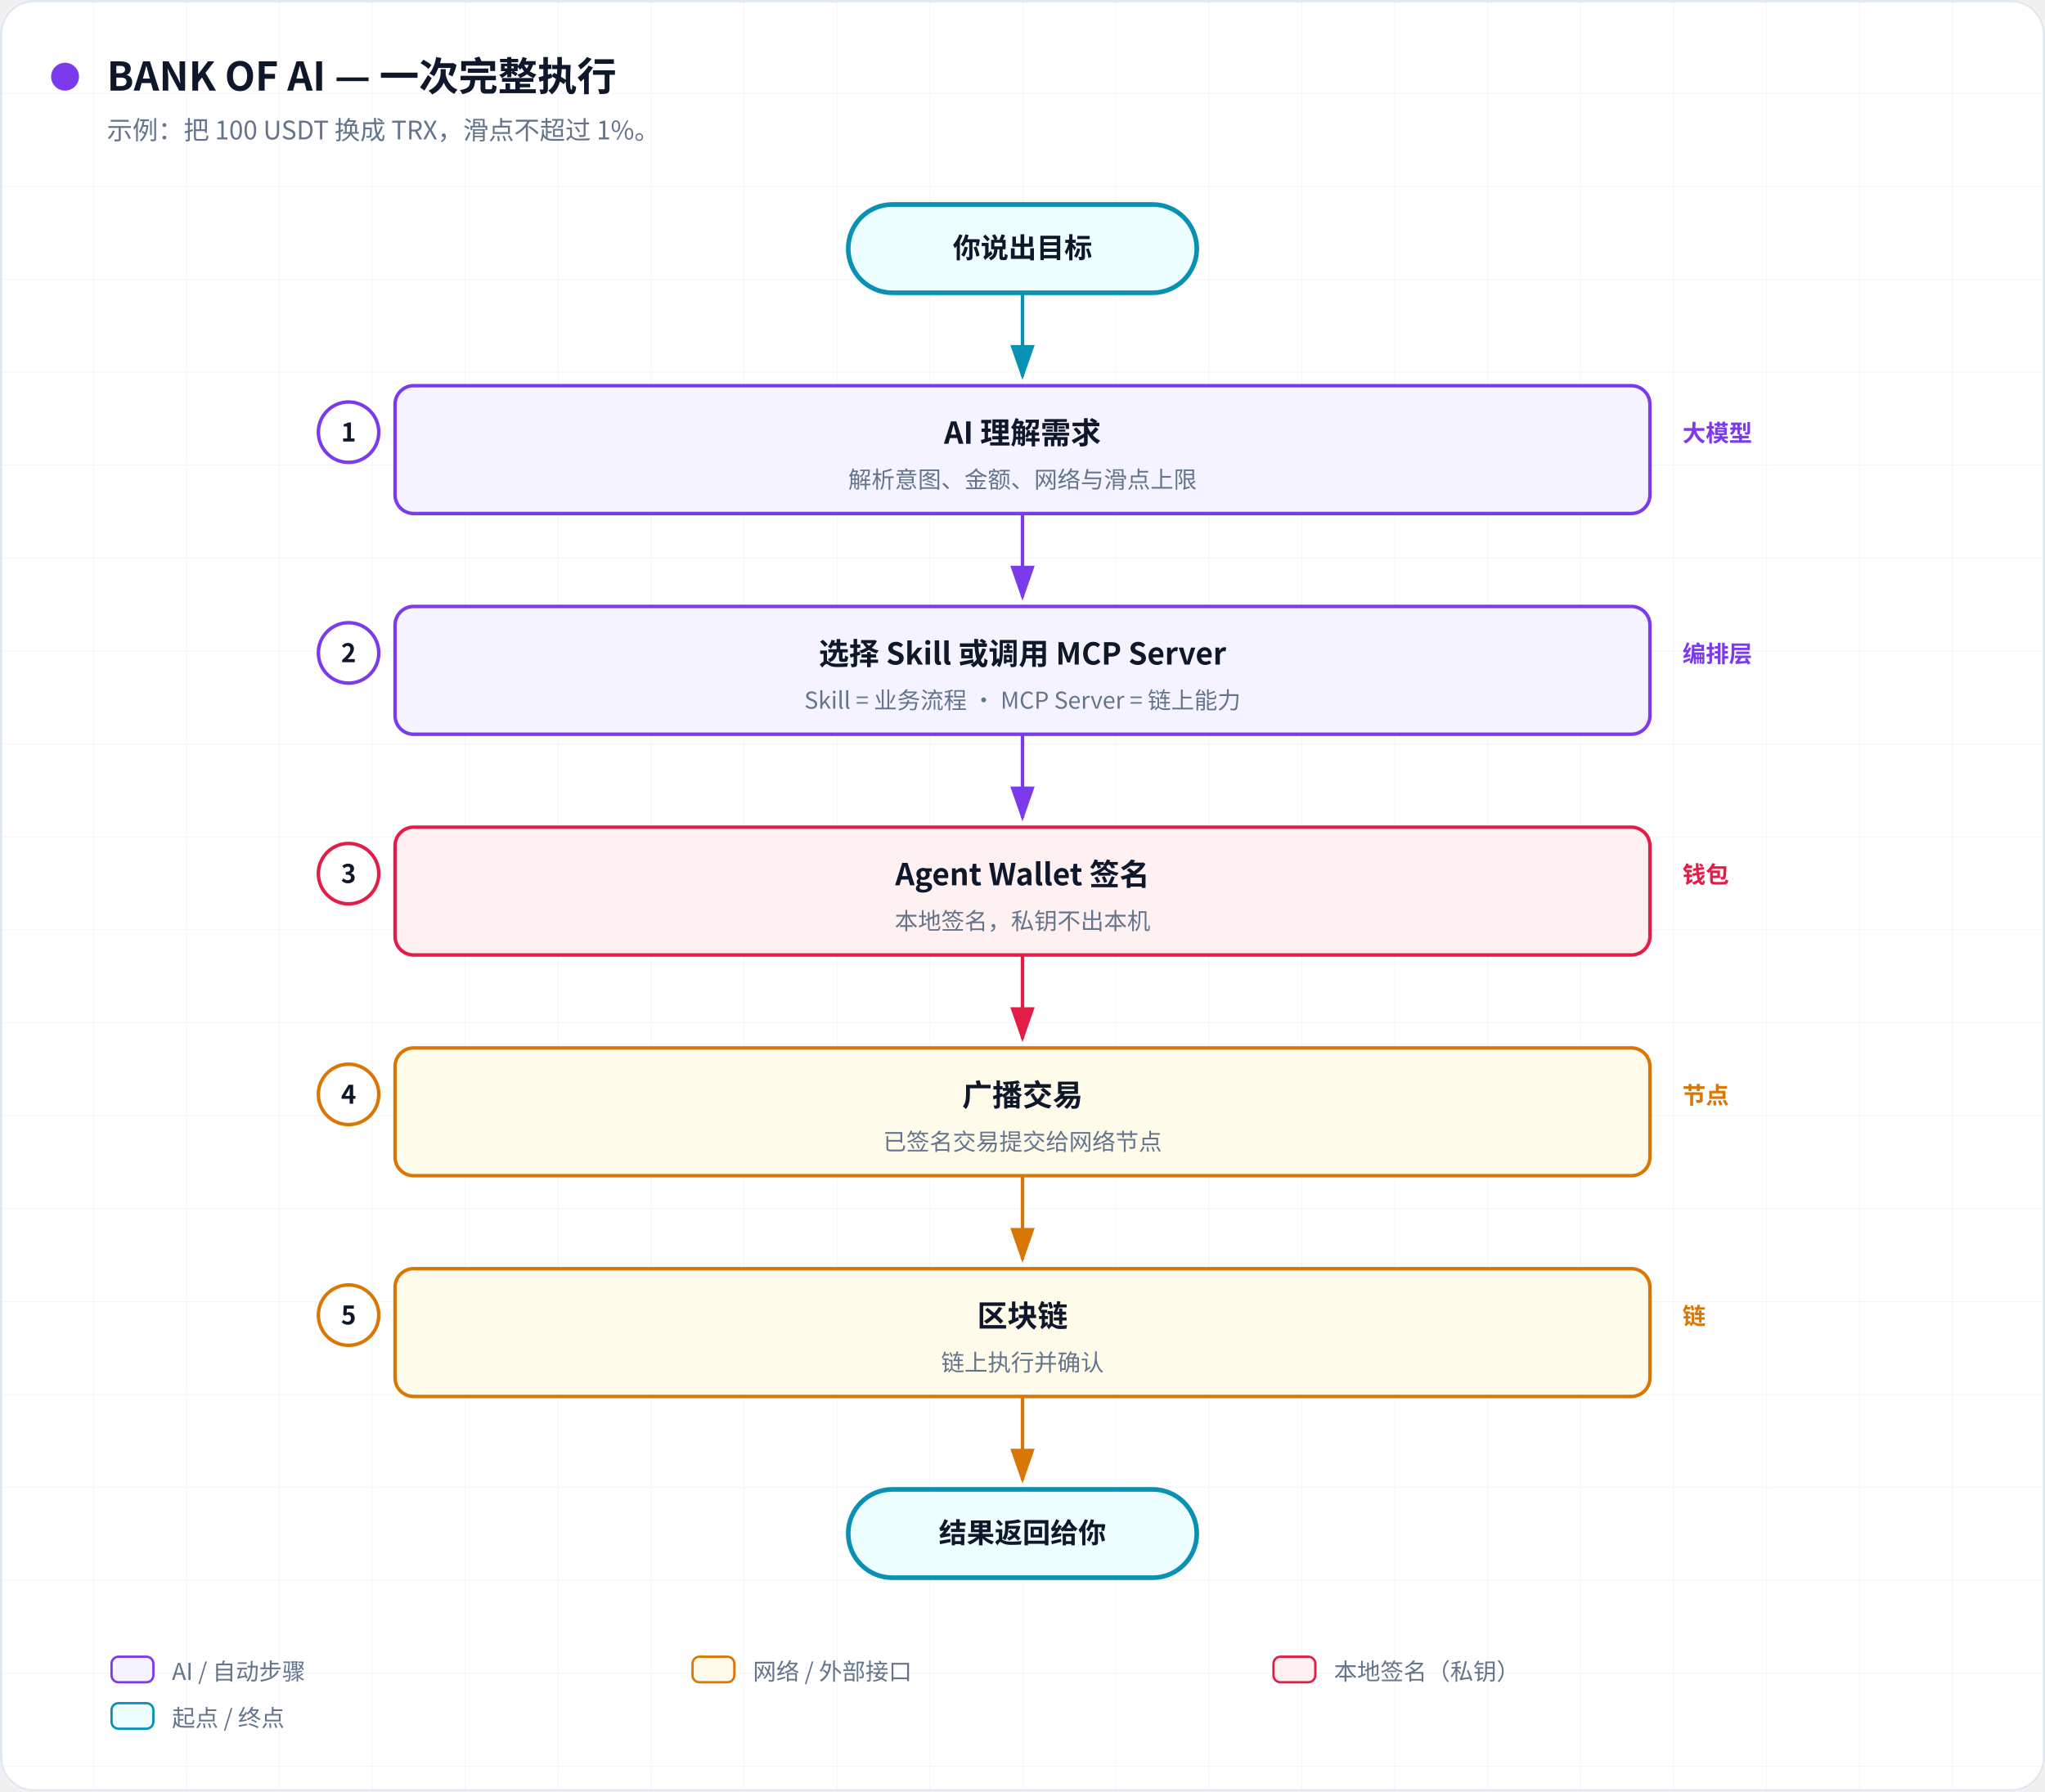
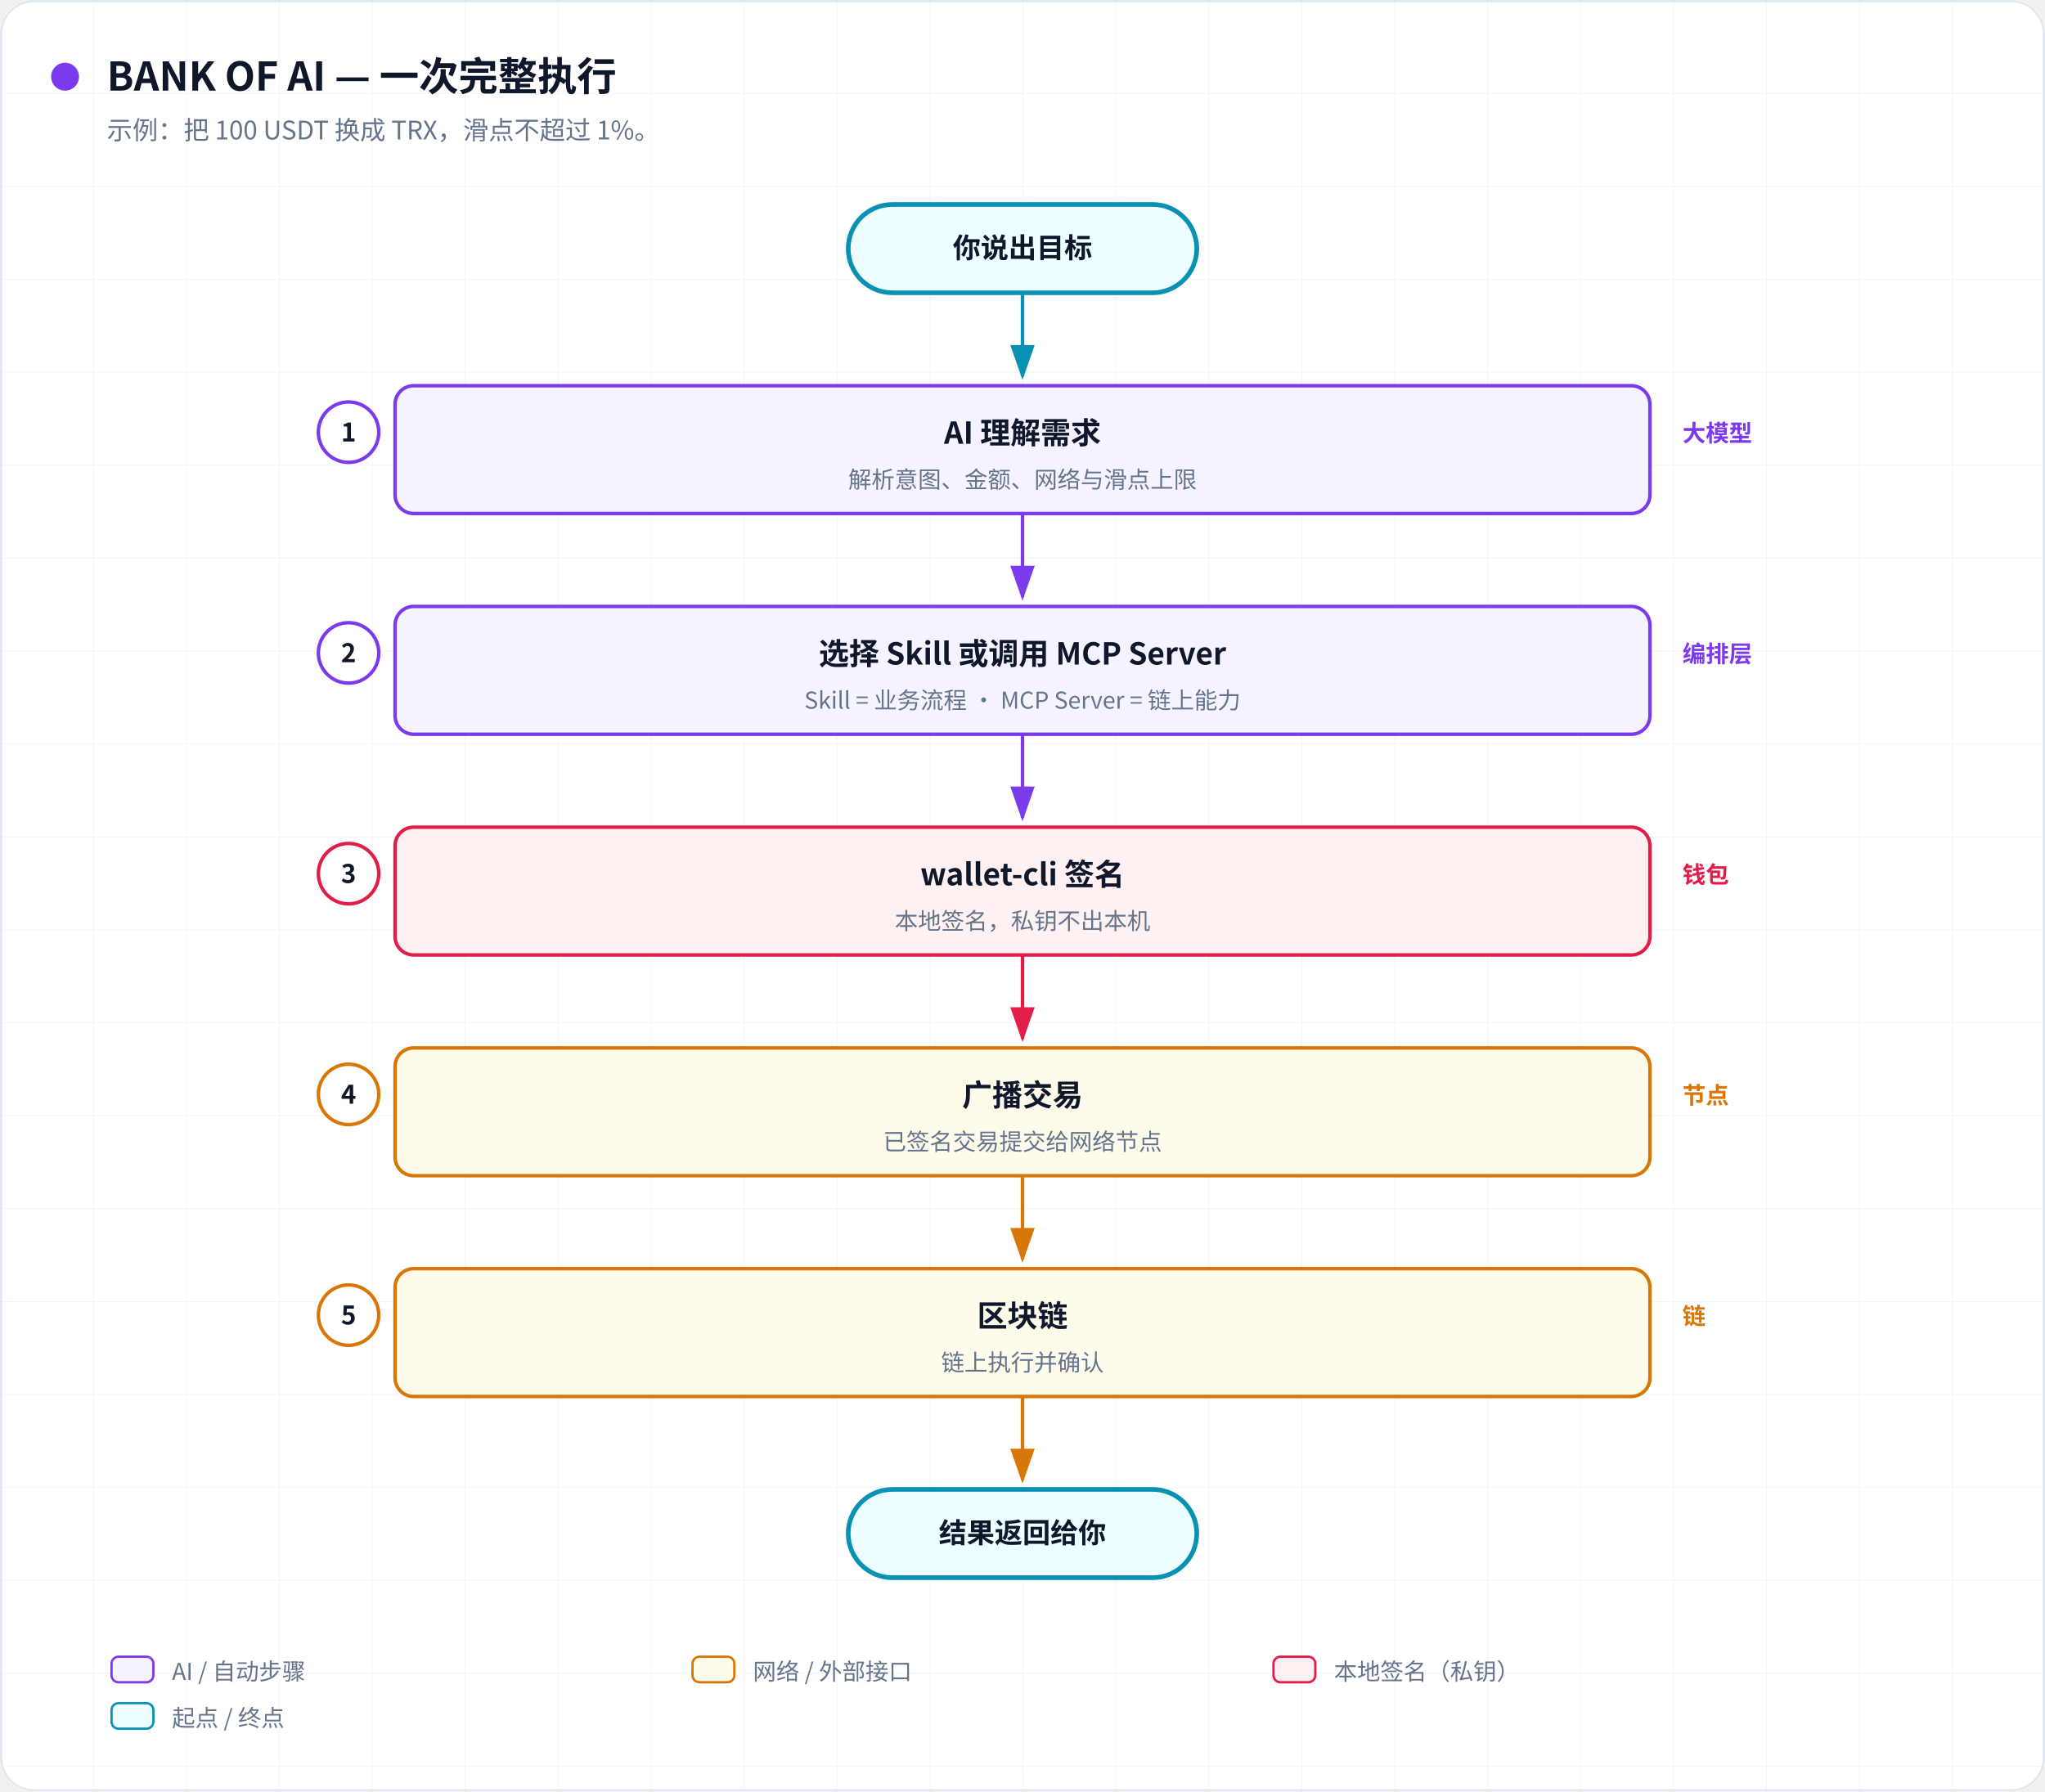
<svg xmlns="http://www.w3.org/2000/svg" viewBox="0 0 880 771" width="880" height="771" font-family="'JetBrains Mono','SFMono-Regular',Menlo,Consolas,'PingFang SC','Hiragino Sans GB','Microsoft YaHei','Noto Sans CJK SC','Noto Sans SC','Source Han Sans SC',monospace" role="img">
  <defs>
    <pattern id="grid" width="40" height="40" patternUnits="userSpaceOnUse">
      <path d="M 40 0 L 0 0 0 40" fill="none" stroke="#eef2f7" stroke-width="0.5" />
    </pattern>
    <marker id="ah-slate" markerWidth="10" markerHeight="7" refX="9" refY="3.5" orient="auto">
      <polygon points="0 0, 10 3.5, 0 7" fill="#94a3b8" />
    </marker>
    <marker id="ah-cyan" markerWidth="10" markerHeight="7" refX="9" refY="3.5" orient="auto">
      <polygon points="0 0, 10 3.5, 0 7" fill="#0891b2" />
    </marker>
    <marker id="ah-emerald" markerWidth="10" markerHeight="7" refX="9" refY="3.5" orient="auto">
      <polygon points="0 0, 10 3.5, 0 7" fill="#059669" />
    </marker>
    <marker id="ah-violet" markerWidth="10" markerHeight="7" refX="9" refY="3.5" orient="auto">
      <polygon points="0 0, 10 3.5, 0 7" fill="#7c3aed" />
    </marker>
    <marker id="ah-amber" markerWidth="10" markerHeight="7" refX="9" refY="3.5" orient="auto">
      <polygon points="0 0, 10 3.5, 0 7" fill="#d97706" />
    </marker>
    <marker id="ah-rose" markerWidth="10" markerHeight="7" refX="9" refY="3.5" orient="auto">
      <polygon points="0 0, 10 3.5, 0 7" fill="#e11d48" />
    </marker>
  </defs>
  <rect width="880" height="771" rx="14" fill="#ffffff" />
  <rect width="880" height="771" rx="14" fill="url(#grid)" />
  <rect x="0.5" y="0.5" width="879" height="770" rx="14" fill="none" stroke="#e2e8f0" />
  <circle cx="28" cy="33" r="6" fill="#7c3aed" />
  <text x="46" y="39" fill="#0f172a" font-size="17" font-weight="700">BANK OF AI — 一次完整执行</text>
  <text x="46" y="60" fill="#64748b" font-size="11">示例：把 100 USDT 换成 TRX，滑点不超过 1%。</text>
  <rect x="365.0" y="88" width="150" height="38" rx="19.0" fill="#ffffff" />
  <rect x="365.0" y="88" width="150" height="38" rx="19.0" fill="#ecfeff" stroke="#0891b2" stroke-width="2" />
  <text x="440.0" y="111.0" fill="#0f172a" font-size="12" font-weight="600" text-anchor="middle">你说出目标</text>
  <line x1="440.0" y1="126" x2="440.0" y2="162" stroke="#0891b2" stroke-width="1.5" marker-end="url(#ah-cyan)" />
  <rect x="170" y="166" width="540" height="55" rx="8" fill="#ffffff" />
  <rect x="170" y="166" width="540" height="55" rx="8" fill="#f5f3ff" stroke="#7c3aed" stroke-width="1.5" />
  <text x="440.0" y="191" fill="#0f172a" font-size="13" font-weight="600" text-anchor="middle">AI 理解需求</text>
  <text x="440.0" y="210" fill="#64748b" font-size="10" text-anchor="middle">解析意图、金额、网络与滑点上限</text>
  <circle cx="150" cy="186" r="13" fill="#ffffff" stroke="#7c3aed" stroke-width="1.5" />
  <text x="150" y="190" fill="#0f172a" font-size="11" font-weight="700" text-anchor="middle">1</text>
  <text x="724" y="190" fill="#7c3aed" font-size="10" font-weight="600">大模型</text>
  <line x1="440.0" y1="221" x2="440.0" y2="257" stroke="#7c3aed" stroke-width="1.5" marker-end="url(#ah-violet)" />
  <rect x="170" y="261" width="540" height="55" rx="8" fill="#ffffff" />
  <rect x="170" y="261" width="540" height="55" rx="8" fill="#f5f3ff" stroke="#7c3aed" stroke-width="1.5" />
  <text x="440.0" y="286" fill="#0f172a" font-size="13" font-weight="600" text-anchor="middle">选择 Skill 或调用 MCP Server</text>
  <text x="440.0" y="305" fill="#64748b" font-size="10" text-anchor="middle">Skill = 业务流程 · MCP Server = 链上能力</text>
  <circle cx="150" cy="281" r="13" fill="#ffffff" stroke="#7c3aed" stroke-width="1.5" />
  <text x="150" y="285" fill="#0f172a" font-size="11" font-weight="700" text-anchor="middle">2</text>
  <text x="724" y="285" fill="#7c3aed" font-size="10" font-weight="600">编排层</text>
  <line x1="440.0" y1="316" x2="440.0" y2="352" stroke="#7c3aed" stroke-width="1.5" marker-end="url(#ah-violet)" />
  <rect x="170" y="356" width="540" height="55" rx="8" fill="#ffffff" />
  <rect x="170" y="356" width="540" height="55" rx="8" fill="#fff1f2" stroke="#e11d48" stroke-width="1.5" />
-   <text x="440.0" y="381" fill="#0f172a" font-size="13" font-weight="600" text-anchor="middle">Agent Wallet 签名</text>
+   <text x="440.0" y="381" fill="#0f172a" font-size="13" font-weight="600" text-anchor="middle">wallet-cli 签名</text>
  <text x="440.0" y="400" fill="#64748b" font-size="10" text-anchor="middle">本地签名，私钥不出本机</text>
  <circle cx="150" cy="376" r="13" fill="#ffffff" stroke="#e11d48" stroke-width="1.5" />
  <text x="150" y="380" fill="#0f172a" font-size="11" font-weight="700" text-anchor="middle">3</text>
  <text x="724" y="380" fill="#e11d48" font-size="10" font-weight="600">钱包</text>
  <line x1="440.0" y1="411" x2="440.0" y2="447" stroke="#e11d48" stroke-width="1.5" marker-end="url(#ah-rose)" />
  <rect x="170" y="451" width="540" height="55" rx="8" fill="#ffffff" />
  <rect x="170" y="451" width="540" height="55" rx="8" fill="#fffbeb" stroke="#d97706" stroke-width="1.5" />
  <text x="440.0" y="476" fill="#0f172a" font-size="13" font-weight="600" text-anchor="middle">广播交易</text>
  <text x="440.0" y="495" fill="#64748b" font-size="10" text-anchor="middle">已签名交易提交给网络节点</text>
  <circle cx="150" cy="471" r="13" fill="#ffffff" stroke="#d97706" stroke-width="1.5" />
  <text x="150" y="475" fill="#0f172a" font-size="11" font-weight="700" text-anchor="middle">4</text>
  <text x="724" y="475" fill="#d97706" font-size="10" font-weight="600">节点</text>
  <line x1="440.0" y1="506" x2="440.0" y2="542" stroke="#d97706" stroke-width="1.5" marker-end="url(#ah-amber)" />
  <rect x="170" y="546" width="540" height="55" rx="8" fill="#ffffff" />
  <rect x="170" y="546" width="540" height="55" rx="8" fill="#fffbeb" stroke="#d97706" stroke-width="1.5" />
  <text x="440.0" y="571" fill="#0f172a" font-size="13" font-weight="600" text-anchor="middle">区块链</text>
  <text x="440.0" y="590" fill="#64748b" font-size="10" text-anchor="middle">链上执行并确认</text>
  <circle cx="150" cy="566" r="13" fill="#ffffff" stroke="#d97706" stroke-width="1.5" />
  <text x="150" y="570" fill="#0f172a" font-size="11" font-weight="700" text-anchor="middle">5</text>
  <text x="724" y="570" fill="#d97706" font-size="10" font-weight="600">链</text>
  <line x1="440.0" y1="601" x2="440.0" y2="637" stroke="#d97706" stroke-width="1.5" marker-end="url(#ah-amber)" />
  <rect x="365.0" y="641" width="150" height="38" rx="19.0" fill="#ffffff" />
  <rect x="365.0" y="641" width="150" height="38" rx="19.0" fill="#ecfeff" stroke="#0891b2" stroke-width="2" />
  <text x="440.0" y="664.0" fill="#0f172a" font-size="12" font-weight="600" text-anchor="middle">结果返回给你</text>
  <rect x="48" y="713" width="18" height="11" rx="3" fill="#f5f3ff" stroke="#7c3aed" stroke-width="1" />
  <text x="74" y="723" fill="#64748b" font-size="10">AI / 自动步骤</text>
  <rect x="298" y="713" width="18" height="11" rx="3" fill="#fffbeb" stroke="#d97706" stroke-width="1" />
  <text x="324" y="723" fill="#64748b" font-size="10">网络 / 外部接口</text>
  <rect x="548" y="713" width="18" height="11" rx="3" fill="#fff1f2" stroke="#e11d48" stroke-width="1" />
  <text x="574" y="723" fill="#64748b" font-size="10">本地签名（私钥）</text>
  <rect x="48" y="733" width="18" height="11" rx="3" fill="#ecfeff" stroke="#0891b2" stroke-width="1" />
  <text x="74" y="743" fill="#64748b" font-size="10">起点 / 终点</text>
</svg>
